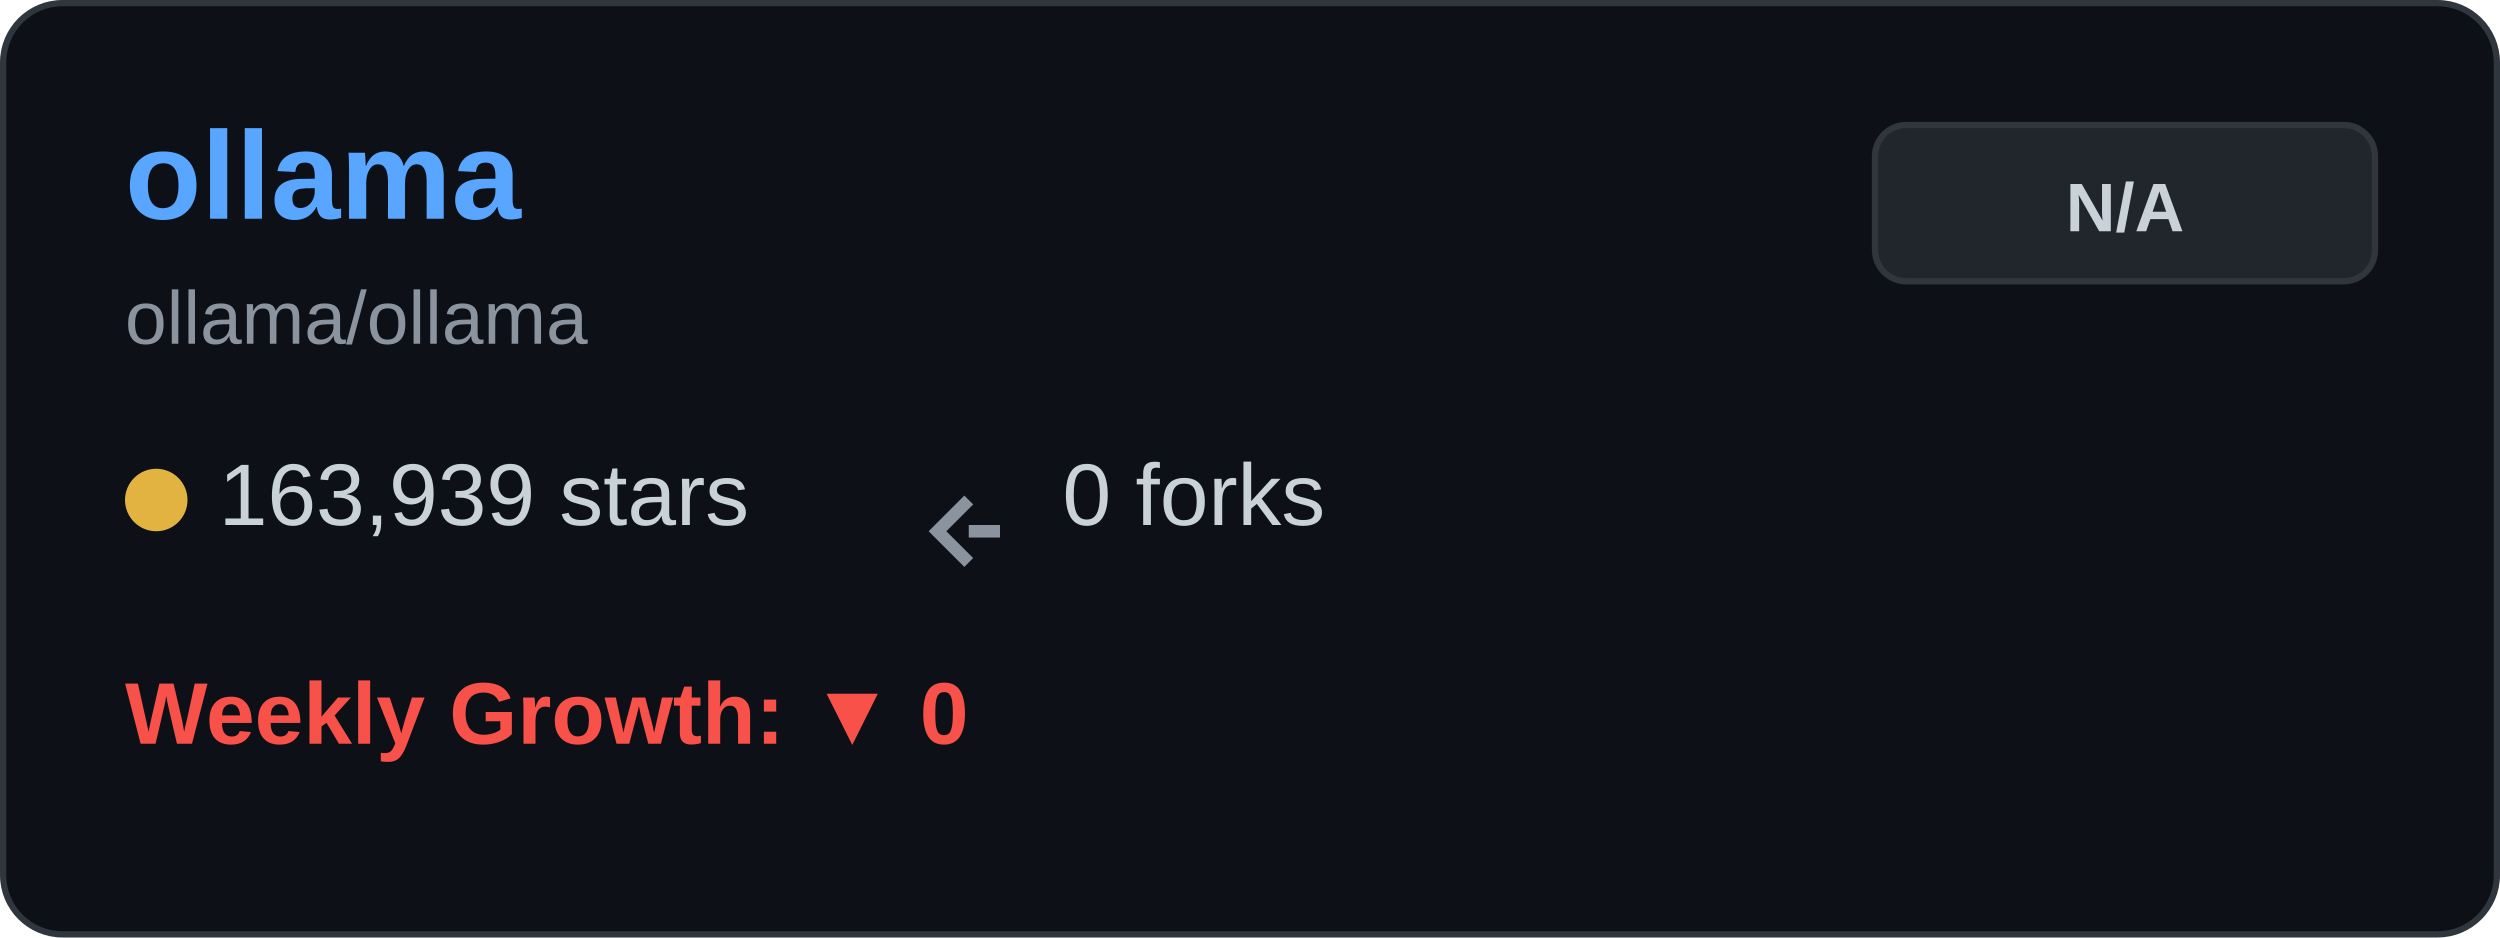
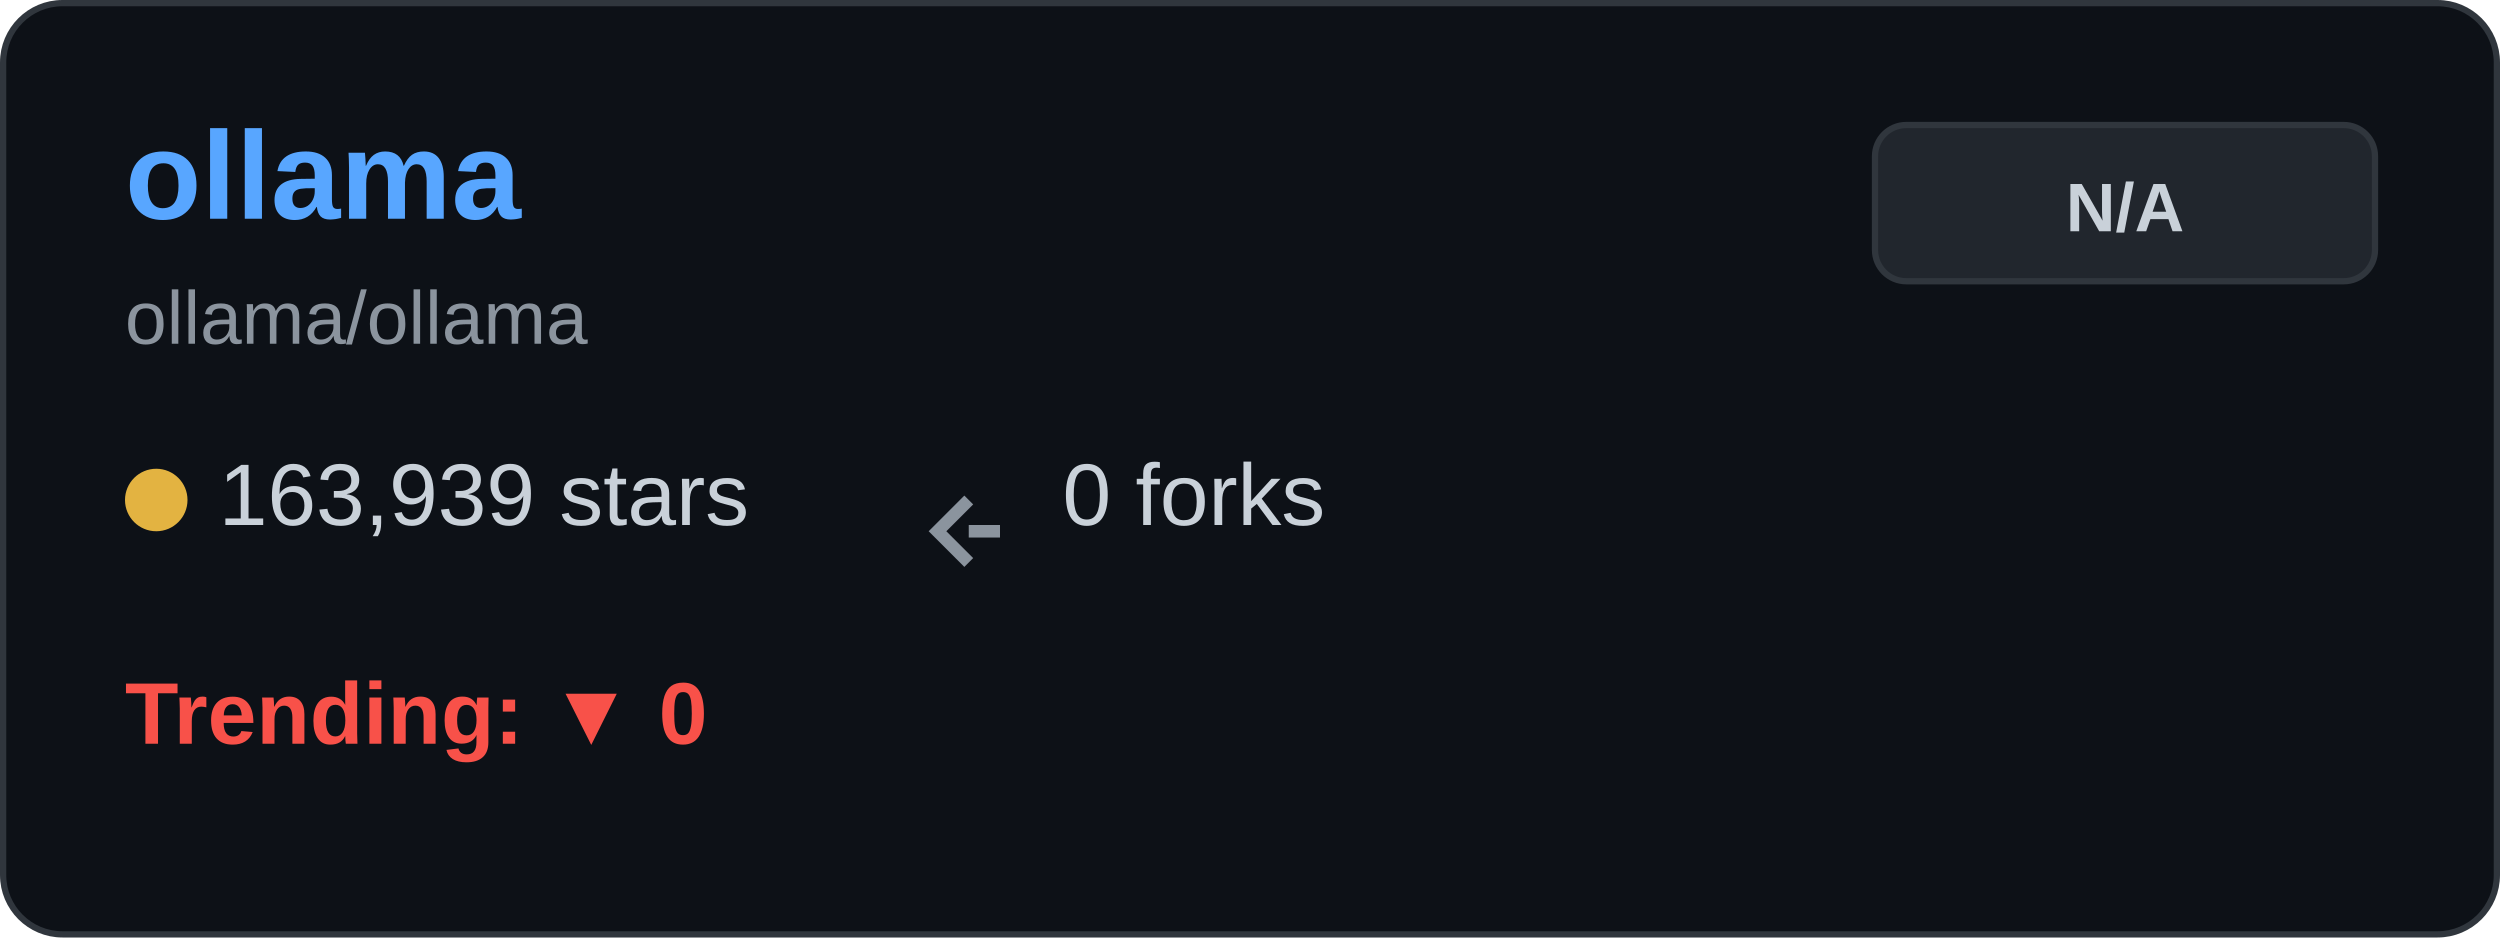
<svg xmlns="http://www.w3.org/2000/svg" width="400" height="150" viewBox="0 0 400 150" fill="none">
  <rect x="0.5" y="0.5" width="399" height="149" rx="9.5" fill="#0d1117" stroke="#30363d" />
  <text x="20" y="35" font-family="Arial, sans-serif" font-size="20" font-weight="bold" fill="#58a6ff">ollama</text>
  <text x="20" y="55" font-family="Arial, sans-serif" font-size="12" fill="#8b949e">ollama/ollama</text>
  <g transform="translate(20, 80)">
    <circle cx="5" cy="0" r="5" fill="#e3b341" />
    <text x="15" y="4" font-family="Arial, sans-serif" font-size="14" fill="#c9d1d9">163,939 stars</text>
  </g>
  <g transform="translate(150, 80)">
    <path d="M5 0 L0 5 L5 10 M5 5 L10 5" stroke="#8b949e" stroke-width="2" fill="none" />
    <text x="20" y="4" font-family="Arial, sans-serif" font-size="14" fill="#c9d1d9">0 forks</text>
  </g>
  <g transform="translate(20, 115)">
-     <text x="0" y="4" font-family="Arial, sans-serif" font-size="14" font-weight="bold" fill="#f85149">Weekly Growth: ▼ 0</text>
+     <text x="0" y="4" font-family="Arial, sans-serif" font-size="14" font-weight="bold" fill="#f85149">Trending: ▼ 0</text>
  </g>
  <rect x="300" y="20" width="80" height="25" rx="5" fill="#21262d" stroke="#30363d" />
  <text x="340" y="37" font-family="Arial, sans-serif" font-size="11" font-weight="bold" fill="#c9d1d9" text-anchor="middle">N/A</text>
</svg>
